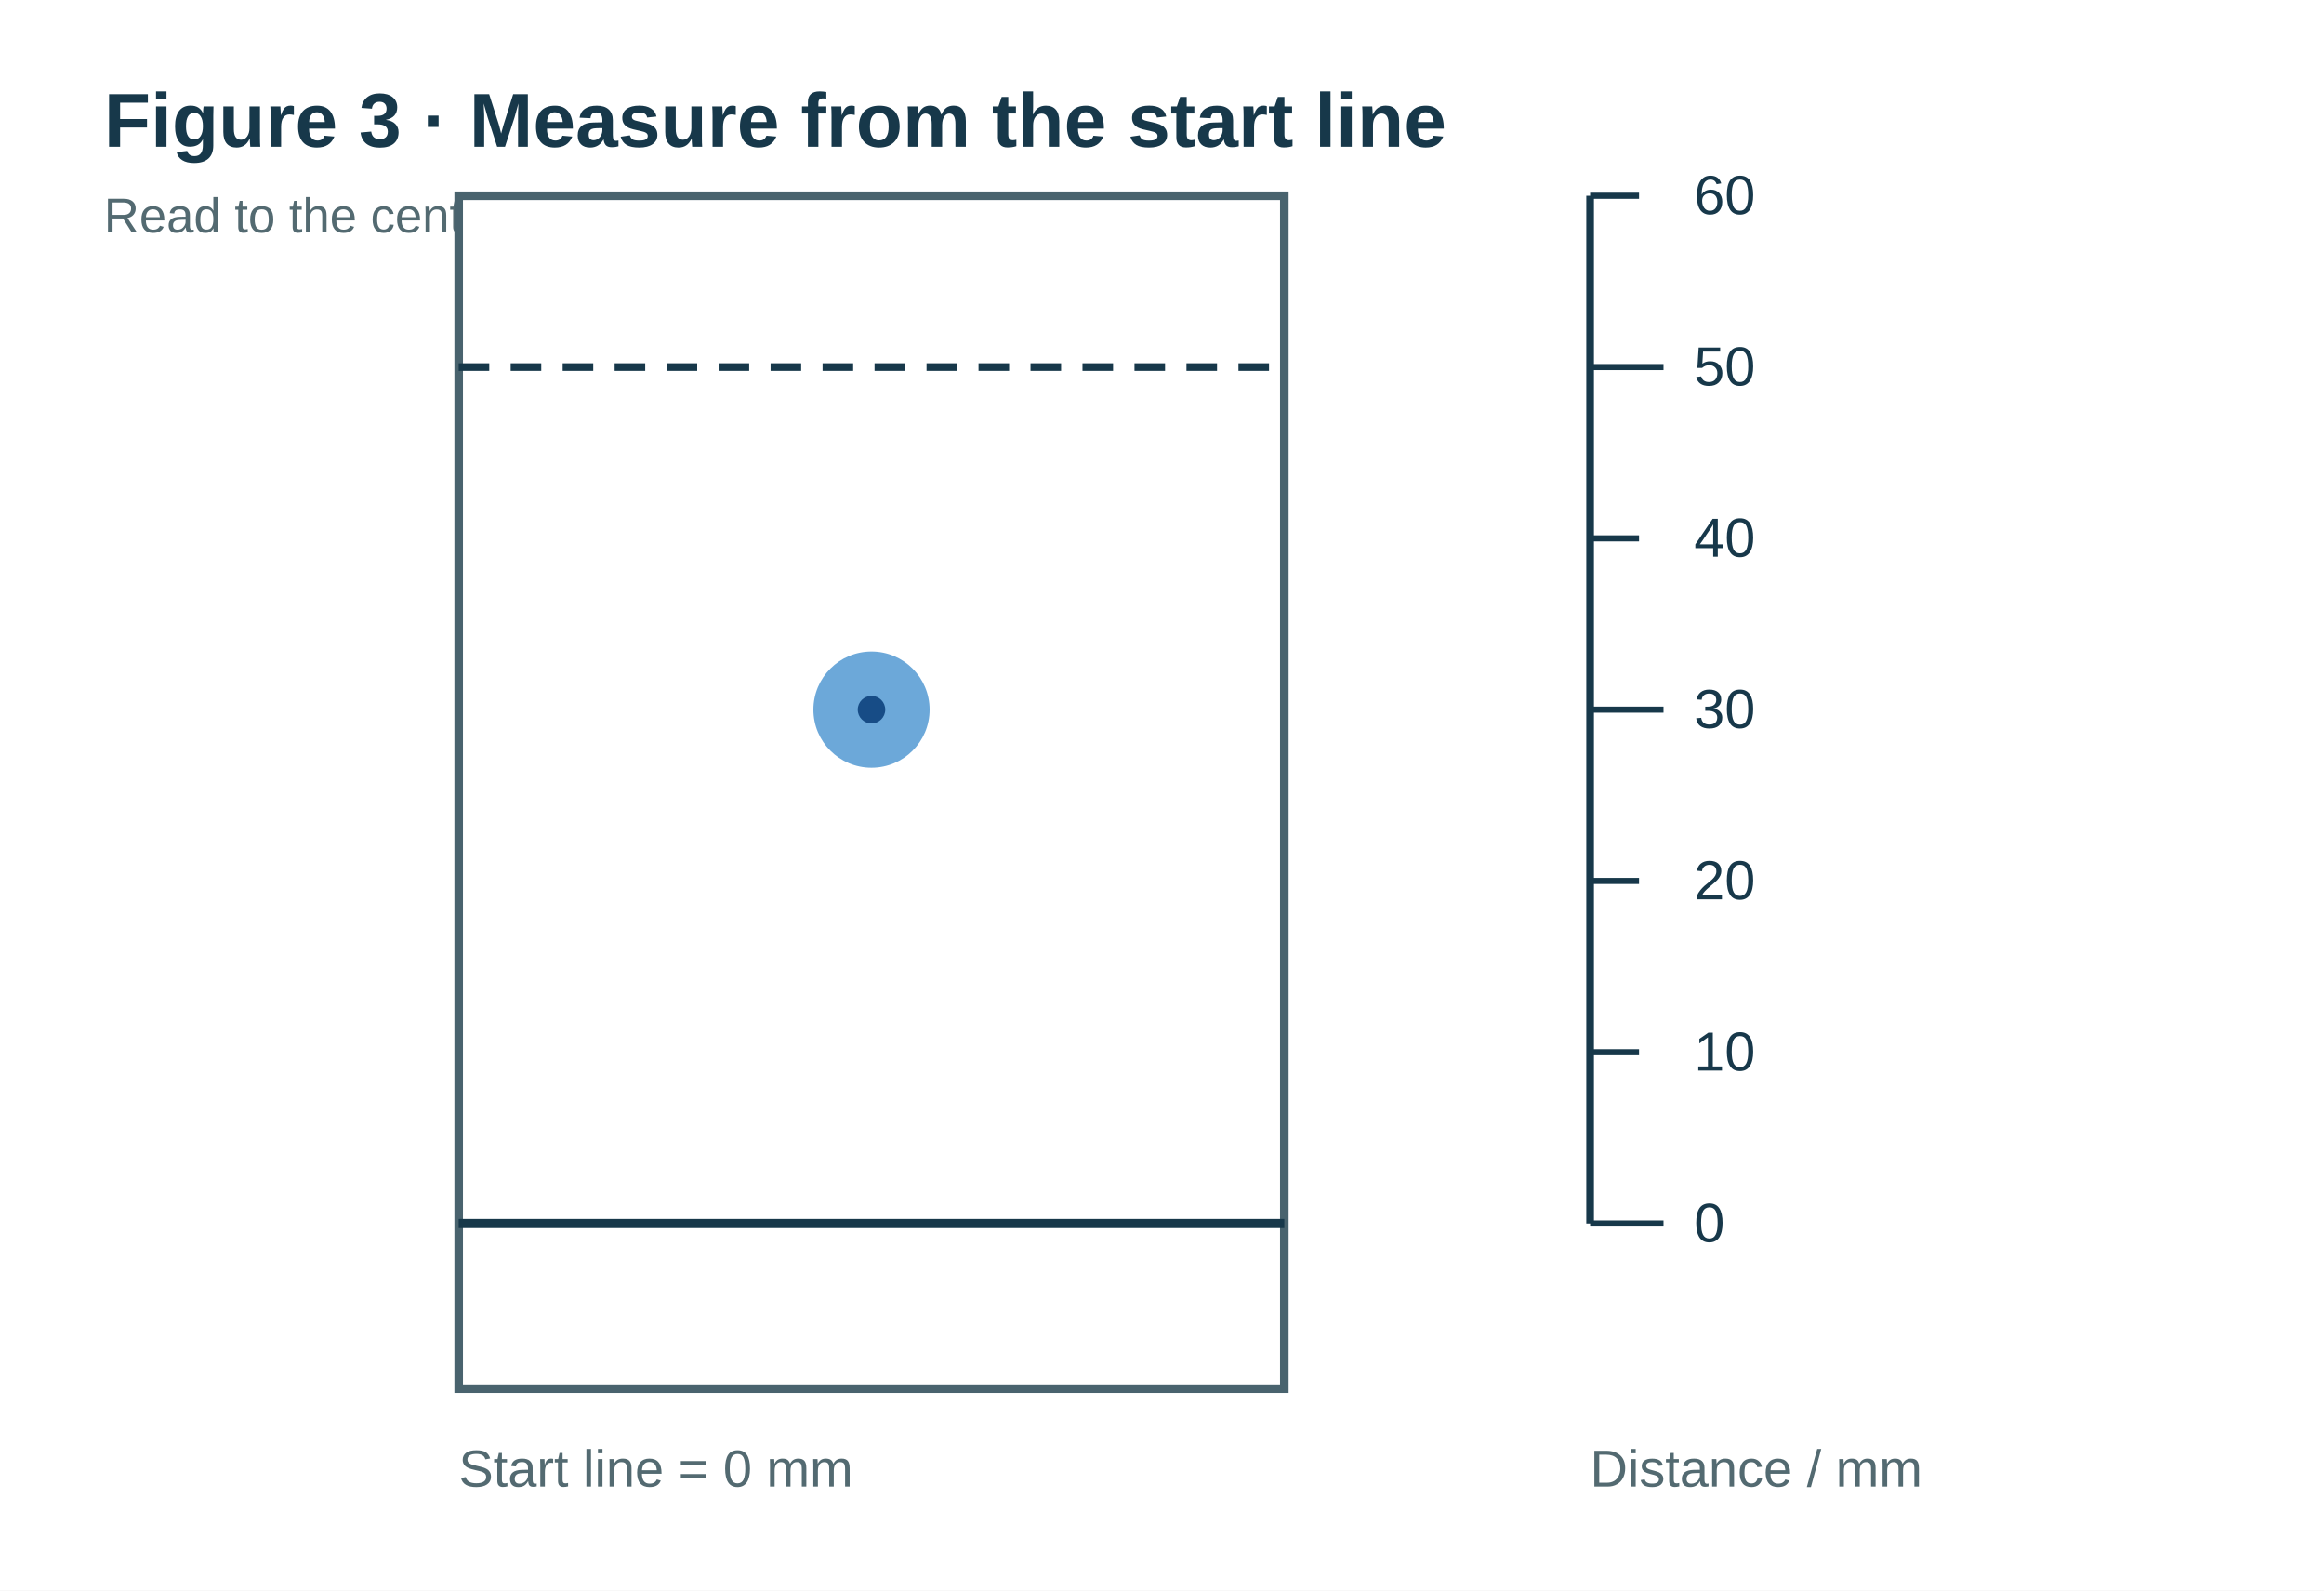
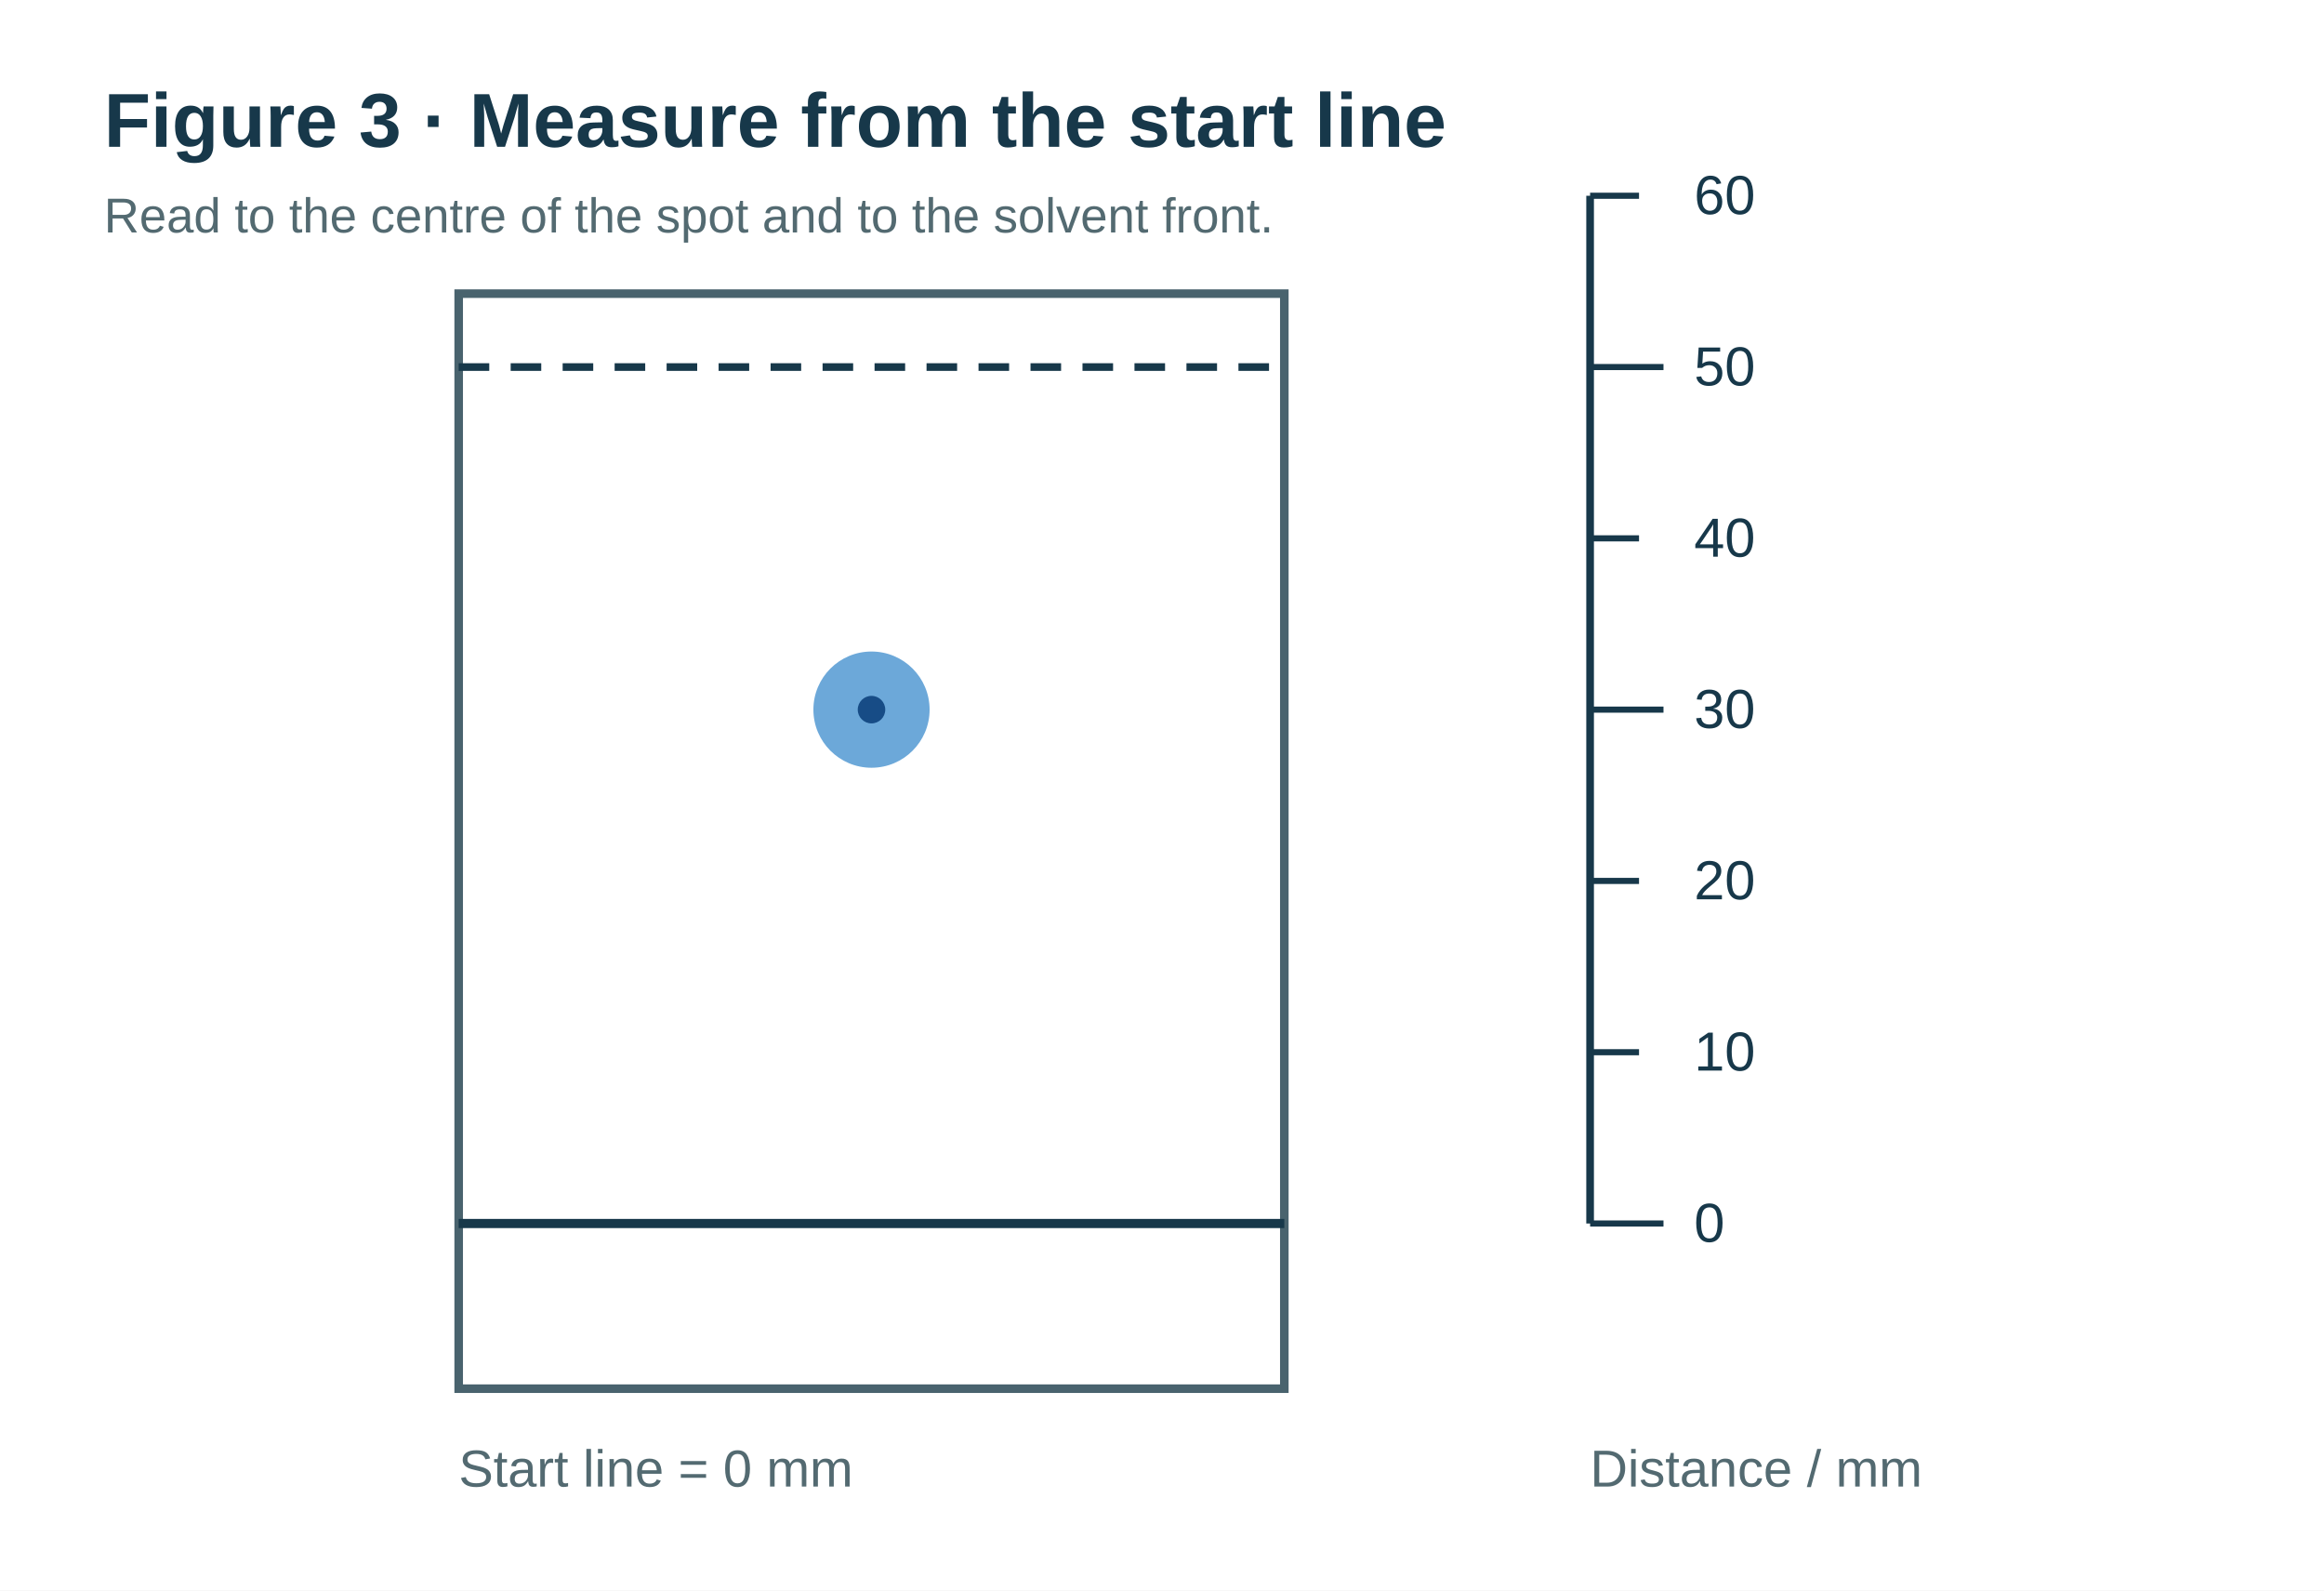
<svg xmlns="http://www.w3.org/2000/svg" viewBox="0 0 760 520" role="img" aria-labelledby="title desc">
  <rect width="760" height="520" fill="#ffffff" />
  <text x="34" y="48" font-family="Arial,sans-serif" font-size="25" font-weight="700" fill="#17384a">Figure 3 · Measure from the start line</text>
  <text x="34" y="76" font-family="Arial,sans-serif" font-size="16" fill="#536a71">Read to the centre of the spot and to the solvent front.</text>
-   <rect x="150" y="64" width="270" height="390" fill="#fff" stroke="#49636e" stroke-width="2.8" />
+   <rect x="150" y="96" width="270" height="358" fill="#fff" stroke="#49636e" stroke-width="2.8" />
  <path d="M150 400H420" stroke="#17384a" stroke-width="3" />
  <path d="M150 120H420" stroke="#17384a" stroke-width="2.5" stroke-dasharray="10 7" />
  <circle cx="285" cy="232" r="19" fill="#6ca8d9" />
  <circle cx="285" cy="232" r="4.5" fill="#174c86" />
  <path d="M520 64V400" stroke="#17384a" stroke-width="2.5" />
  <g stroke="#17384a" stroke-width="2">
    <path d="M520 400h24" />
    <path d="M520 344h16" />
    <path d="M520 288h16" />
    <path d="M520 232h24" />
    <path d="M520 176h16" />
    <path d="M520 120h24" />
    <path d="M520 64h16" />
  </g>
  <g font-family="Arial,sans-serif" font-size="18" fill="#17384a">
    <text x="554" y="406">0</text>
    <text x="554" y="350">10</text>
    <text x="554" y="294">20</text>
    <text x="554" y="238">30</text>
    <text x="554" y="182">40</text>
    <text x="554" y="126">50</text>
    <text x="554" y="70">60</text>
  </g>
  <text x="150" y="486" font-family="Arial,sans-serif" font-size="17" fill="#536a71">Start line = 0 mm</text>
  <text x="520" y="486" font-family="Arial,sans-serif" font-size="17" fill="#536a71">Distance / mm</text>
</svg>
